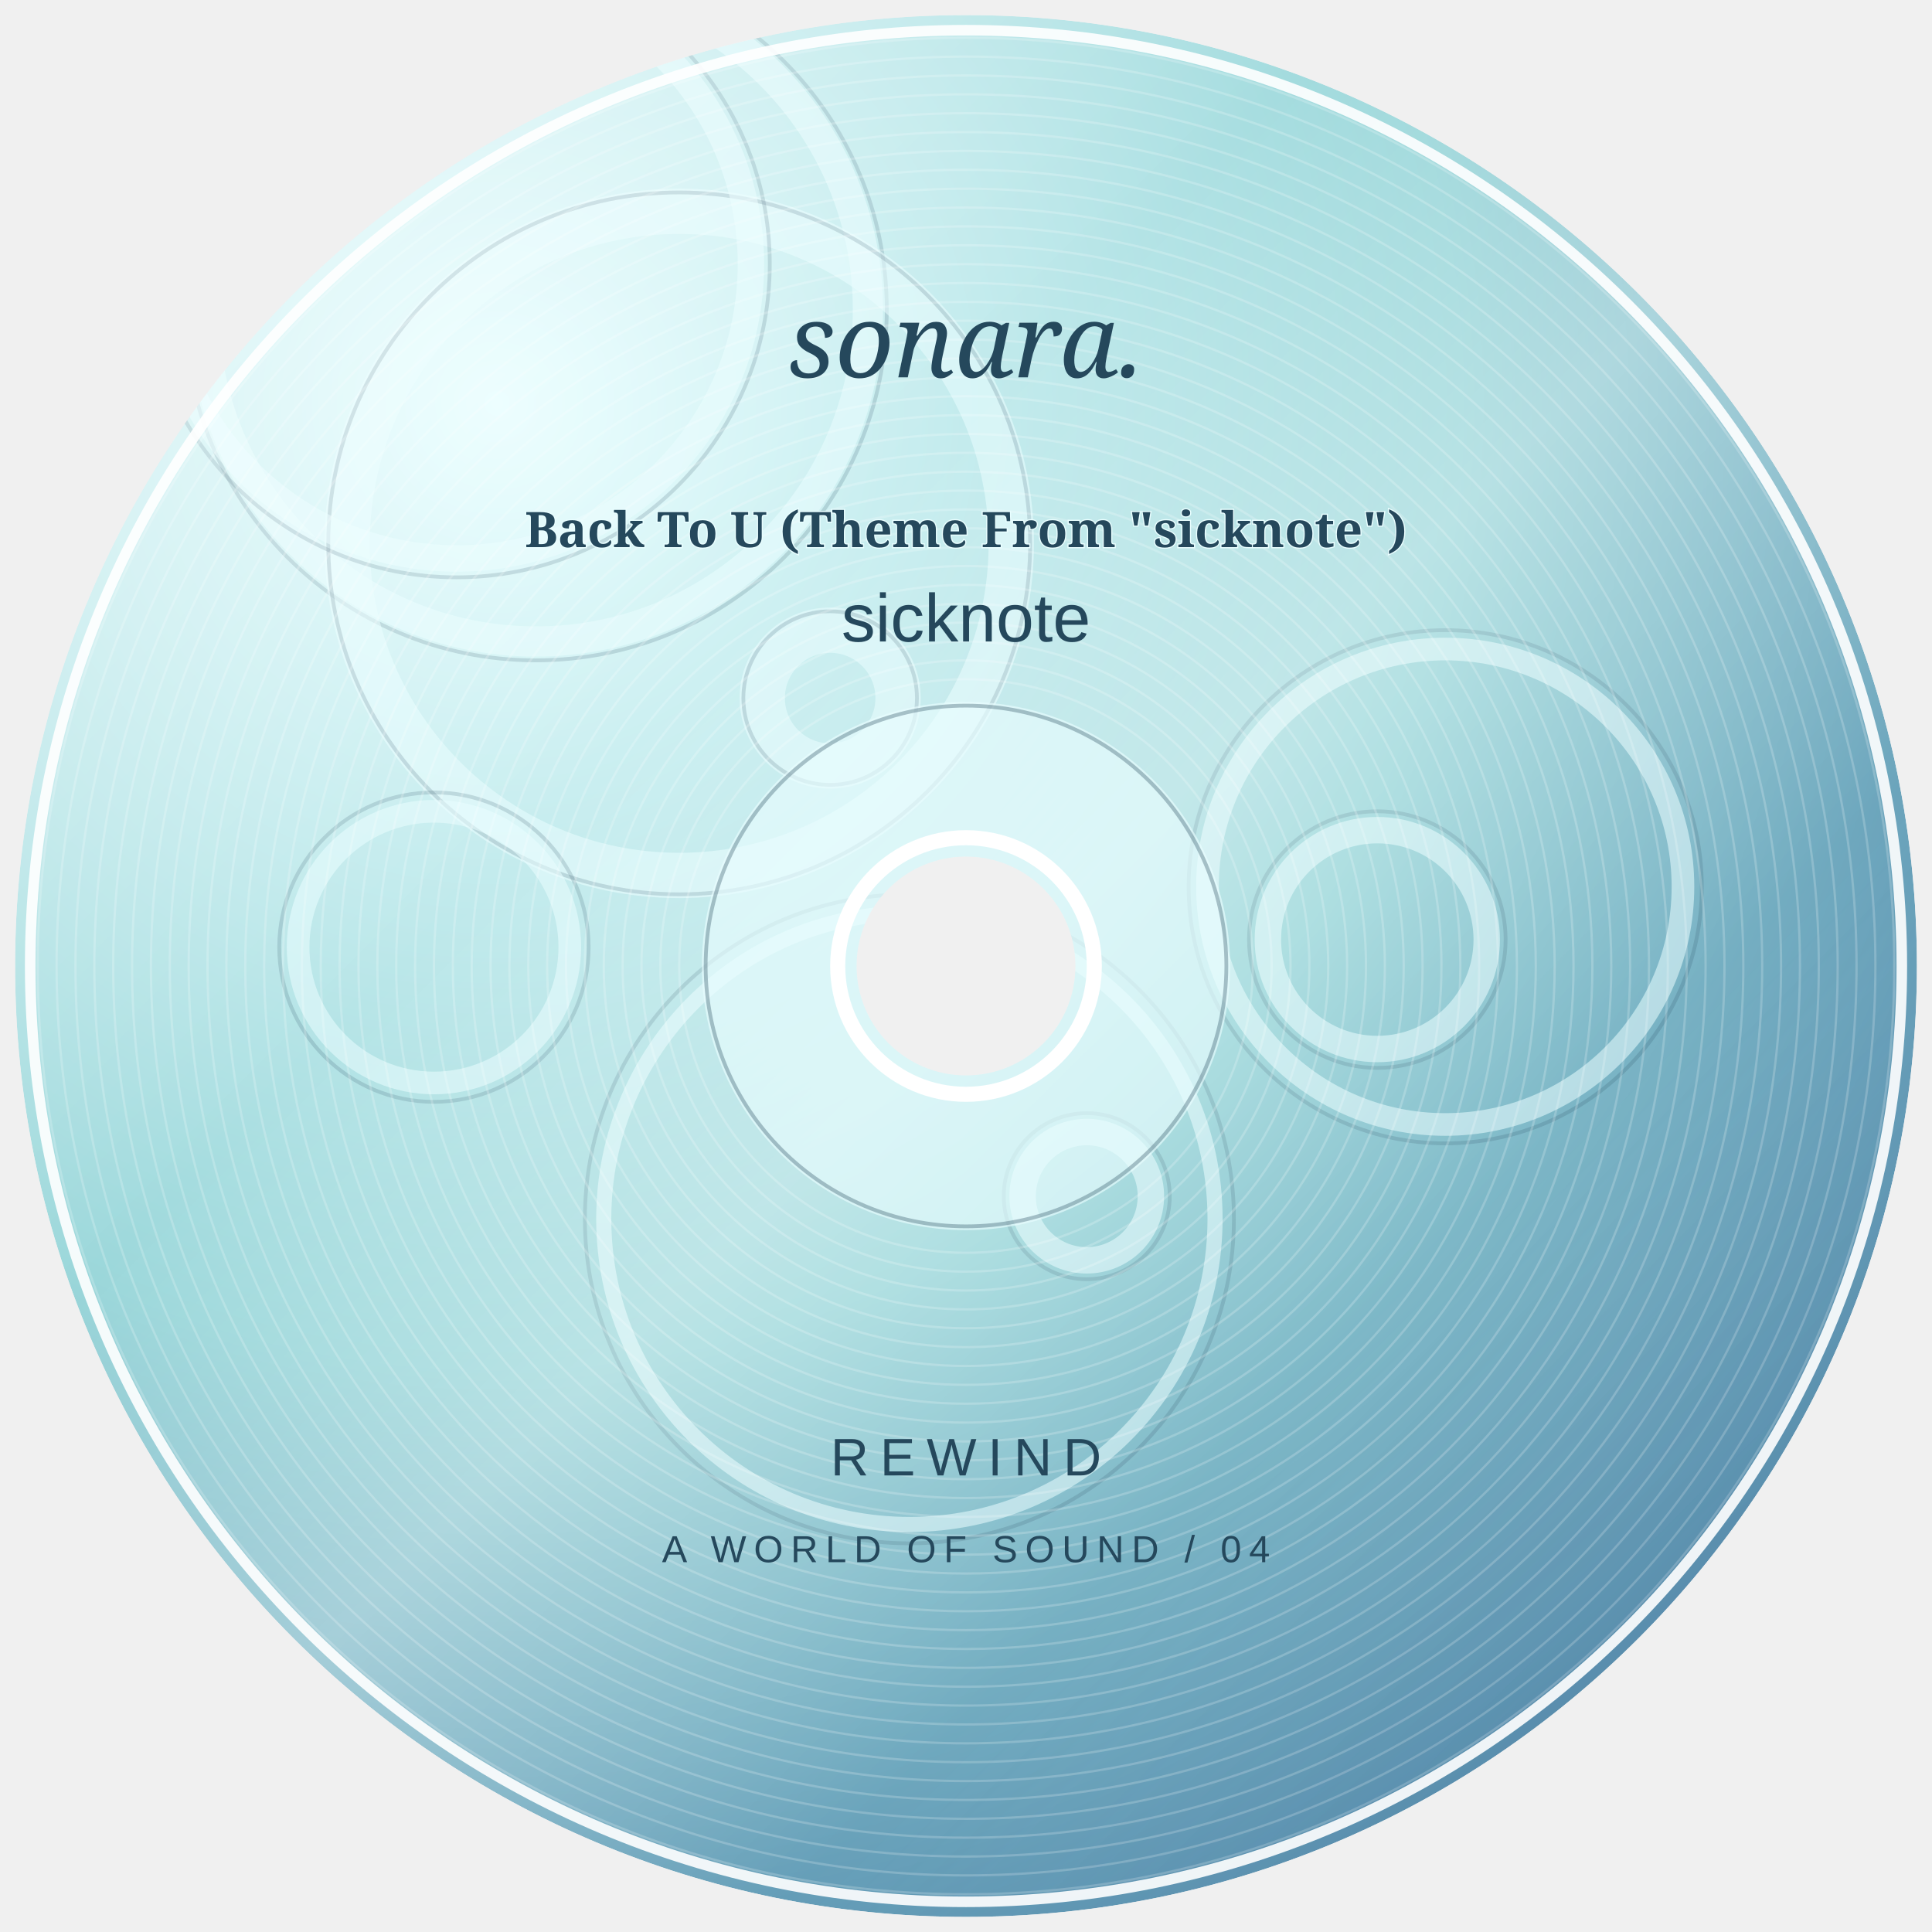
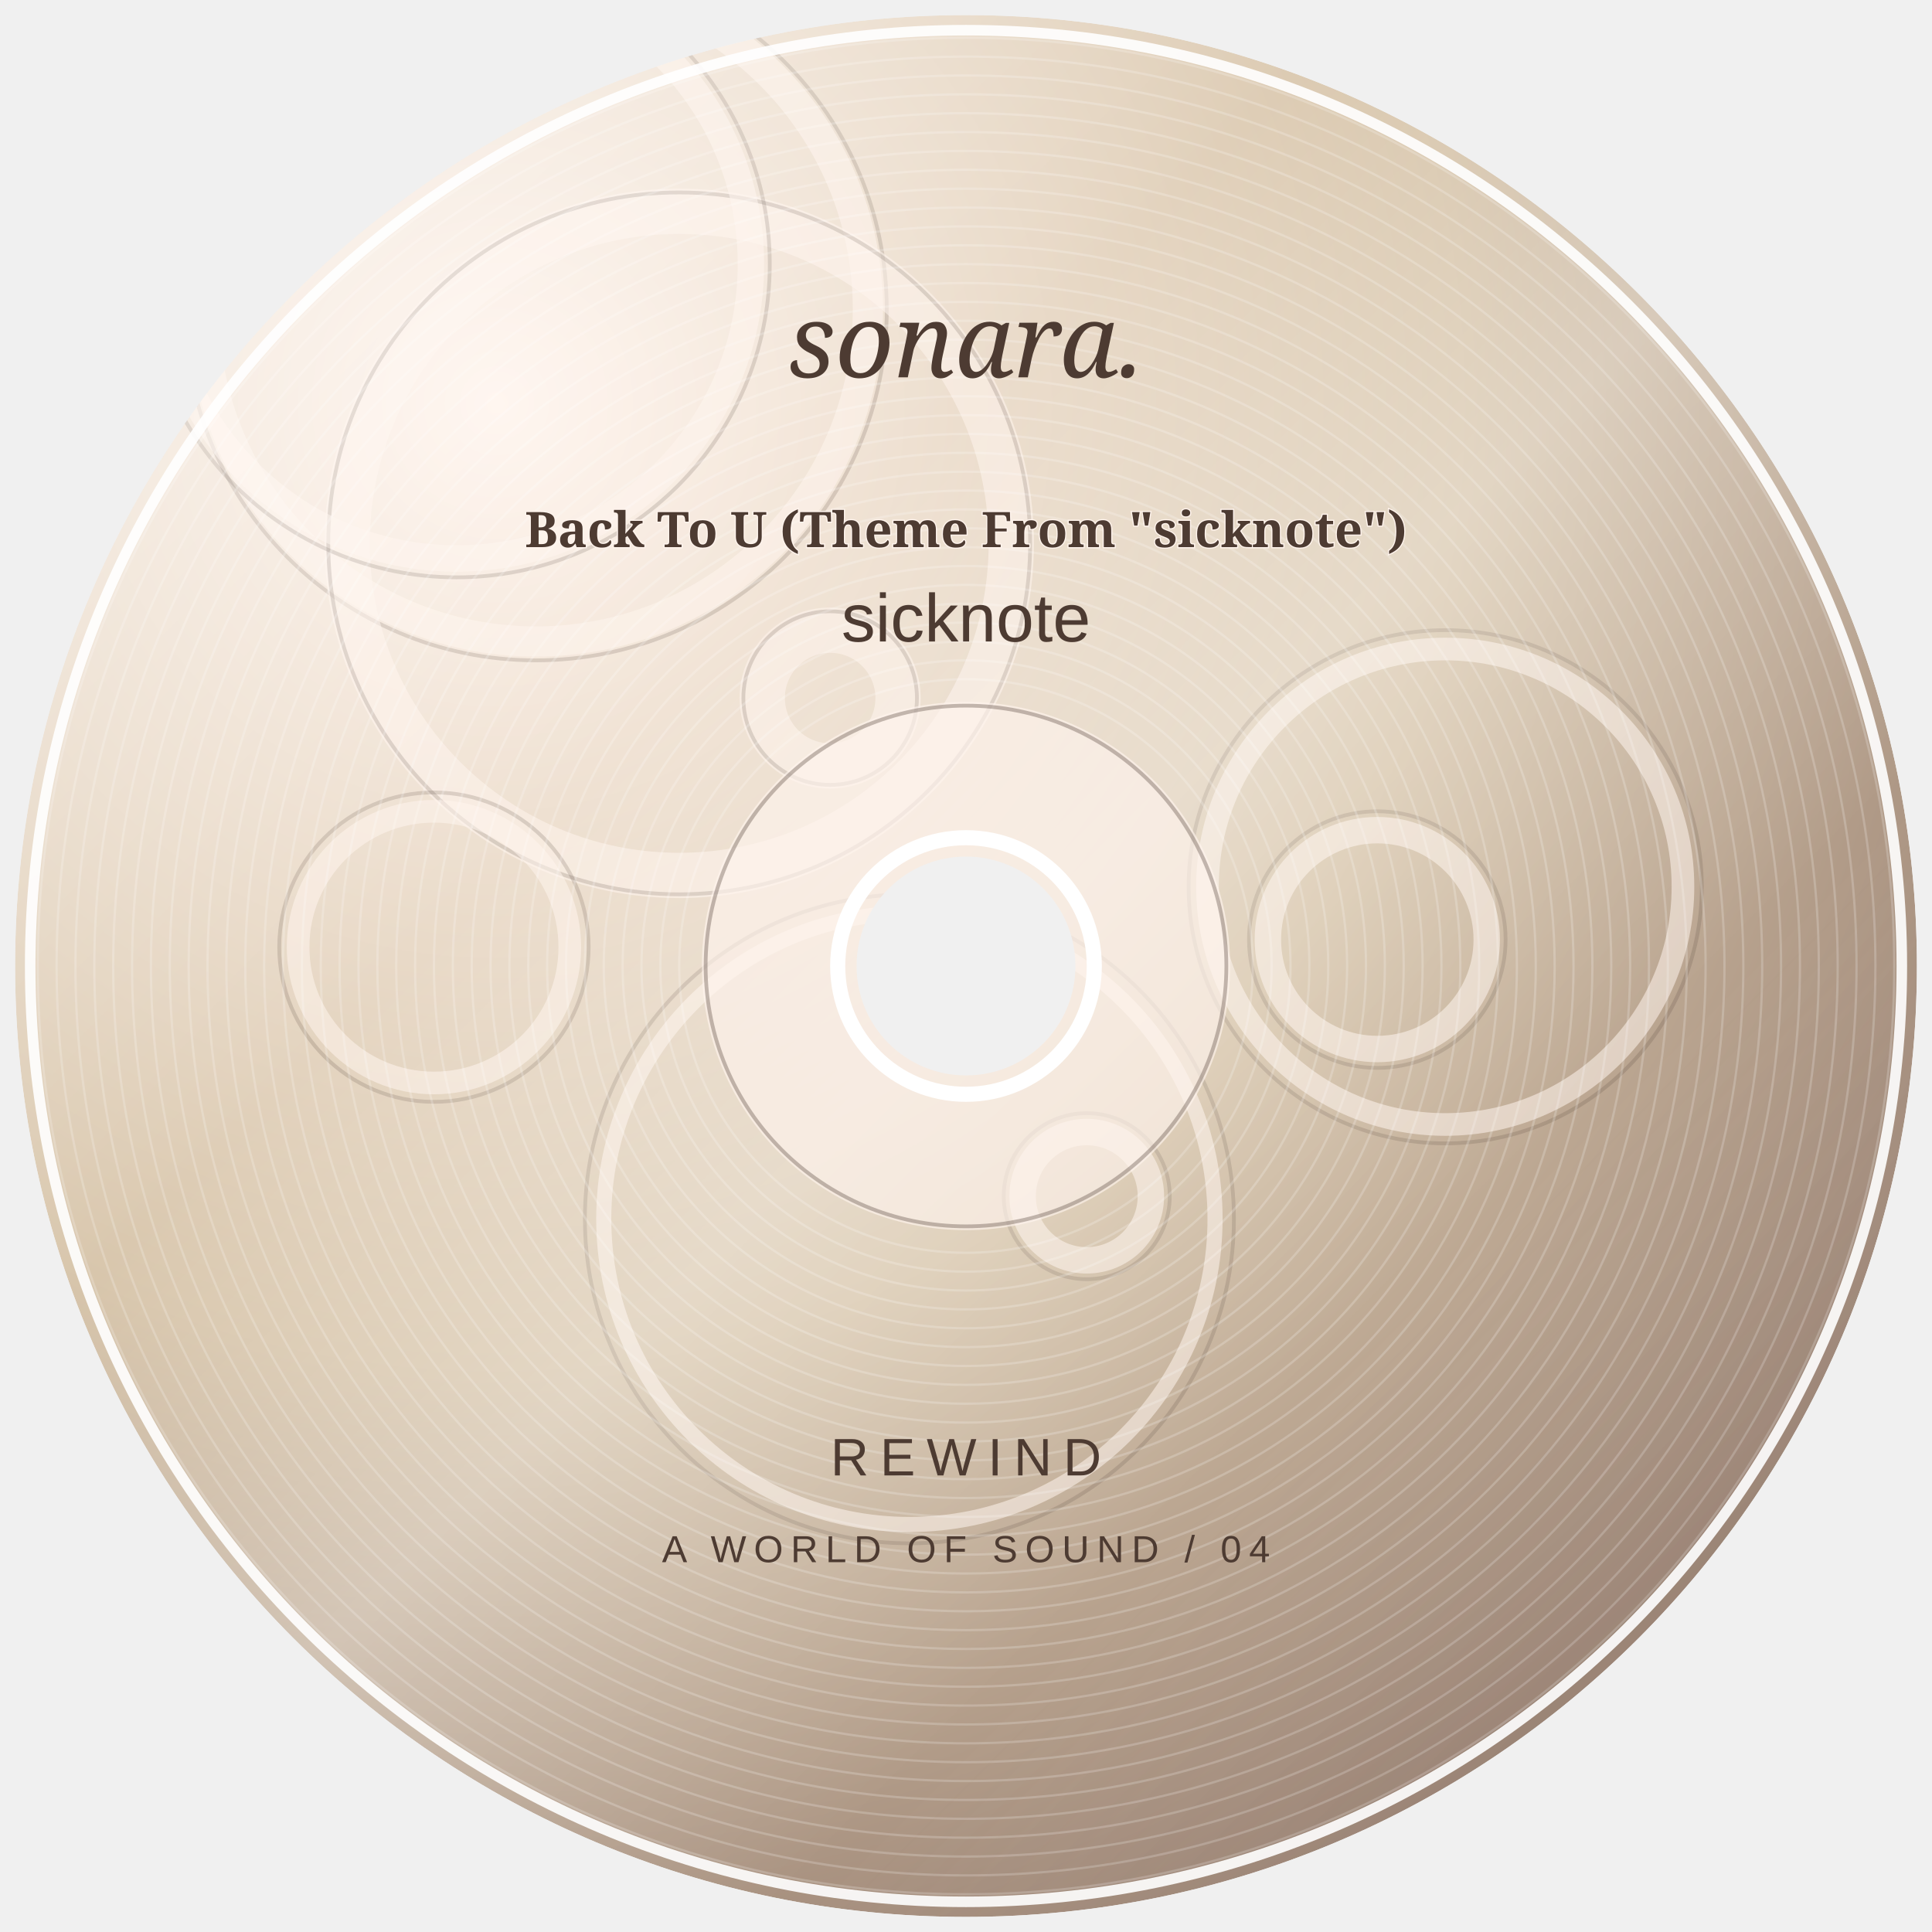
<svg xmlns="http://www.w3.org/2000/svg" width="512" height="512" viewBox="0 0 512 512">
  <defs>
    <radialGradient id="base" cx="25%" cy="20%" r="90%">
-       <stop stop-color="#e9feff" />
-       <stop offset=".57" stop-color="#9bd7da" />
-       <stop offset="1" stop-color="#548cad" />
+       <stop stop-color="#fff4ed" />
+       <stop offset=".57" stop-color="#d8c6ac" />
+       <stop offset="1" stop-color="#9a8273" />
    </radialGradient>
    <linearGradient id="shine" x1="0" y1="0" x2="1" y2="1">
      <stop stop-color="white" stop-opacity=".5" />
      <stop offset=".35" stop-color="white" stop-opacity="0" />
      <stop offset=".51" stop-color="white" stop-opacity=".30" />
      <stop offset=".7" stop-color="white" stop-opacity="0" />
-       <stop offset="1" stop-color="#25485c" stop-opacity=".16" />
+       <stop offset="1" stop-color="#4d3b32" stop-opacity=".16" />
    </linearGradient>
    <mask id="cut">
      <circle cx="256" cy="256" r="252" fill="white" />
      <circle cx="256" cy="256" r="29" fill="black" />
    </mask>
    <filter id="mist">
      <feGaussianBlur stdDeviation="23" />
    </filter>
  </defs>
  <g mask="url(#cut)">
    <circle cx="256" cy="256" r="252" fill="url(#base)" />
-     <circle cx="142" cy="82" r="88" fill="none" stroke="#e9feff" stroke-width="8" opacity=".55" />
-     <circle cx="142" cy="82" r="93" fill="none" stroke="#25485c" opacity=".18" />
-     <circle cx="288" cy="317" r="17" fill="none" stroke="#e9feff" stroke-width="7" opacity=".55" />
-     <circle cx="288" cy="317" r="22" fill="none" stroke="#25485c" opacity=".18" />
-     <circle cx="180" cy="144" r="88" fill="none" stroke="#e9feff" stroke-width="12" opacity=".55" />
-     <circle cx="180" cy="144" r="93" fill="none" stroke="#25485c" opacity=".18" />
-     <circle cx="365" cy="249" r="29" fill="none" stroke="#e9feff" stroke-width="7" opacity=".55" />
-     <circle cx="365" cy="249" r="34" fill="none" stroke="#25485c" opacity=".18" />
-     <circle cx="383" cy="235" r="63" fill="none" stroke="#e9feff" stroke-width="6" opacity=".55" />
-     <circle cx="383" cy="235" r="68" fill="none" stroke="#25485c" opacity=".18" />
-     <circle cx="115" cy="251" r="36" fill="none" stroke="#e9feff" stroke-width="6" opacity=".55" />
-     <circle cx="115" cy="251" r="41" fill="none" stroke="#25485c" opacity=".18" />
-     <circle cx="241" cy="323" r="81" fill="none" stroke="#e9feff" stroke-width="4" opacity=".55" />
-     <circle cx="241" cy="323" r="86" fill="none" stroke="#25485c" opacity=".18" />
-     <circle cx="121" cy="70" r="78" fill="none" stroke="#e9feff" stroke-width="7" opacity=".55" />
-     <circle cx="121" cy="70" r="83" fill="none" stroke="#25485c" opacity=".18" />
-     <circle cx="220" cy="185" r="18" fill="none" stroke="#e9feff" stroke-width="12" opacity=".55" />
-     <circle cx="220" cy="185" r="23" fill="none" stroke="#25485c" opacity=".18" />
+     <circle cx="142" cy="82" r="88" fill="none" stroke="#fff4ed" stroke-width="8" opacity=".55" />
+     <circle cx="142" cy="82" r="93" fill="none" stroke="#4d3b32" opacity=".18" />
+     <circle cx="288" cy="317" r="17" fill="none" stroke="#fff4ed" stroke-width="7" opacity=".55" />
+     <circle cx="288" cy="317" r="22" fill="none" stroke="#4d3b32" opacity=".18" />
+     <circle cx="180" cy="144" r="88" fill="none" stroke="#fff4ed" stroke-width="12" opacity=".55" />
+     <circle cx="180" cy="144" r="93" fill="none" stroke="#4d3b32" opacity=".18" />
+     <circle cx="365" cy="249" r="29" fill="none" stroke="#fff4ed" stroke-width="7" opacity=".55" />
+     <circle cx="365" cy="249" r="34" fill="none" stroke="#4d3b32" opacity=".18" />
+     <circle cx="383" cy="235" r="63" fill="none" stroke="#fff4ed" stroke-width="6" opacity=".55" />
+     <circle cx="383" cy="235" r="68" fill="none" stroke="#4d3b32" opacity=".18" />
+     <circle cx="115" cy="251" r="36" fill="none" stroke="#fff4ed" stroke-width="6" opacity=".55" />
+     <circle cx="115" cy="251" r="41" fill="none" stroke="#4d3b32" opacity=".18" />
+     <circle cx="241" cy="323" r="81" fill="none" stroke="#fff4ed" stroke-width="4" opacity=".55" />
+     <circle cx="241" cy="323" r="86" fill="none" stroke="#4d3b32" opacity=".18" />
+     <circle cx="121" cy="70" r="78" fill="none" stroke="#fff4ed" stroke-width="7" opacity=".55" />
+     <circle cx="121" cy="70" r="83" fill="none" stroke="#4d3b32" opacity=".18" />
+     <circle cx="220" cy="185" r="18" fill="none" stroke="#fff4ed" stroke-width="12" opacity=".55" />
+     <circle cx="220" cy="185" r="23" fill="none" stroke="#4d3b32" opacity=".18" />
    <circle cx="256" cy="256" r="76" fill="none" stroke="white" stroke-width=".6" opacity=".2" />
    <circle cx="256" cy="256" r="81" fill="none" stroke="white" stroke-width=".6" opacity=".2" />
    <circle cx="256" cy="256" r="86" fill="none" stroke="white" stroke-width=".6" opacity=".2" />
    <circle cx="256" cy="256" r="91" fill="none" stroke="white" stroke-width=".6" opacity=".2" />
    <circle cx="256" cy="256" r="96" fill="none" stroke="white" stroke-width=".6" opacity=".2" />
    <circle cx="256" cy="256" r="101" fill="none" stroke="white" stroke-width=".6" opacity=".2" />
    <circle cx="256" cy="256" r="106" fill="none" stroke="white" stroke-width=".6" opacity=".2" />
    <circle cx="256" cy="256" r="111" fill="none" stroke="white" stroke-width=".6" opacity=".2" />
    <circle cx="256" cy="256" r="116" fill="none" stroke="white" stroke-width=".6" opacity=".2" />
    <circle cx="256" cy="256" r="121" fill="none" stroke="white" stroke-width=".6" opacity=".2" />
    <circle cx="256" cy="256" r="126" fill="none" stroke="white" stroke-width=".6" opacity=".2" />
    <circle cx="256" cy="256" r="131" fill="none" stroke="white" stroke-width=".6" opacity=".2" />
    <circle cx="256" cy="256" r="136" fill="none" stroke="white" stroke-width=".6" opacity=".2" />
    <circle cx="256" cy="256" r="141" fill="none" stroke="white" stroke-width=".6" opacity=".2" />
    <circle cx="256" cy="256" r="146" fill="none" stroke="white" stroke-width=".6" opacity=".2" />
    <circle cx="256" cy="256" r="151" fill="none" stroke="white" stroke-width=".6" opacity=".2" />
    <circle cx="256" cy="256" r="156" fill="none" stroke="white" stroke-width=".6" opacity=".2" />
    <circle cx="256" cy="256" r="161" fill="none" stroke="white" stroke-width=".6" opacity=".2" />
    <circle cx="256" cy="256" r="166" fill="none" stroke="white" stroke-width=".6" opacity=".2" />
    <circle cx="256" cy="256" r="171" fill="none" stroke="white" stroke-width=".6" opacity=".2" />
    <circle cx="256" cy="256" r="176" fill="none" stroke="white" stroke-width=".6" opacity=".2" />
    <circle cx="256" cy="256" r="181" fill="none" stroke="white" stroke-width=".6" opacity=".2" />
    <circle cx="256" cy="256" r="186" fill="none" stroke="white" stroke-width=".6" opacity=".2" />
    <circle cx="256" cy="256" r="191" fill="none" stroke="white" stroke-width=".6" opacity=".2" />
    <circle cx="256" cy="256" r="196" fill="none" stroke="white" stroke-width=".6" opacity=".2" />
    <circle cx="256" cy="256" r="201" fill="none" stroke="white" stroke-width=".6" opacity=".2" />
    <circle cx="256" cy="256" r="206" fill="none" stroke="white" stroke-width=".6" opacity=".2" />
    <circle cx="256" cy="256" r="211" fill="none" stroke="white" stroke-width=".6" opacity=".2" />
    <circle cx="256" cy="256" r="216" fill="none" stroke="white" stroke-width=".6" opacity=".2" />
    <circle cx="256" cy="256" r="221" fill="none" stroke="white" stroke-width=".6" opacity=".2" />
    <circle cx="256" cy="256" r="226" fill="none" stroke="white" stroke-width=".6" opacity=".2" />
    <circle cx="256" cy="256" r="231" fill="none" stroke="white" stroke-width=".6" opacity=".2" />
    <circle cx="256" cy="256" r="236" fill="none" stroke="white" stroke-width=".6" opacity=".2" />
    <circle cx="256" cy="256" r="241" fill="none" stroke="white" stroke-width=".6" opacity=".2" />
    <circle cx="256" cy="256" r="246" fill="none" stroke="white" stroke-width=".6" opacity=".2" />
    <circle cx="256" cy="256" r="252" fill="url(#shine)" />
    <circle cx="256" cy="256" r="248" fill="none" stroke="white" stroke-width="2.8" opacity=".9" />
-     <circle cx="256" cy="256" r="70" fill="#e9feff" opacity=".63" />
-     <circle cx="256" cy="256" r="69" fill="none" stroke="#25485c" opacity=".33" />
+     <circle cx="256" cy="256" r="70" fill="#fff4ed" opacity=".63" />
+     <circle cx="256" cy="256" r="69" fill="none" stroke="#4d3b32" opacity=".33" />
    <circle cx="256" cy="256" r="34" fill="none" stroke="white" stroke-width="4" />
-     <text x="256" y="100" text-anchor="middle" font-family="Georgia,serif" font-style="italic" font-size="27" fill="#25485c">sonara.</text>
-     <text x="256" y="145" text-anchor="middle" font-family="Georgia,serif" font-size="13" font-weight="bold" fill="#25485c" stroke="#e9feff" stroke-width=".6" paint-order="stroke">Back To U (Theme From "sicknote")</text>
-     <text x="256" y="170" text-anchor="middle" font-family="Arial,sans-serif" font-size="18" fill="#25485c">sicknote</text>
-     <text x="256" y="391" text-anchor="middle" font-family="Arial,sans-serif" font-size="14" letter-spacing="3" fill="#25485c">REWIND</text>
-     <text x="256" y="414" text-anchor="middle" font-family="Arial,sans-serif" font-size="10" letter-spacing="2" fill="#25485c">A WORLD OF SOUND / 04</text>
+     <text x="256" y="100" text-anchor="middle" font-family="Georgia,serif" font-style="italic" font-size="27" fill="#4d3b32">sonara.</text>
+     <text x="256" y="145" text-anchor="middle" font-family="Georgia,serif" font-size="13" font-weight="bold" fill="#4d3b32" stroke="#fff4ed" stroke-width=".6" paint-order="stroke">Back To U (Theme From "sicknote")</text>
+     <text x="256" y="170" text-anchor="middle" font-family="Arial,sans-serif" font-size="18" fill="#4d3b32">sicknote</text>
+     <text x="256" y="391" text-anchor="middle" font-family="Arial,sans-serif" font-size="14" letter-spacing="3" fill="#4d3b32">REWIND</text>
+     <text x="256" y="414" text-anchor="middle" font-family="Arial,sans-serif" font-size="10" letter-spacing="2" fill="#4d3b32">A WORLD OF SOUND / 04</text>
  </g>
</svg>
